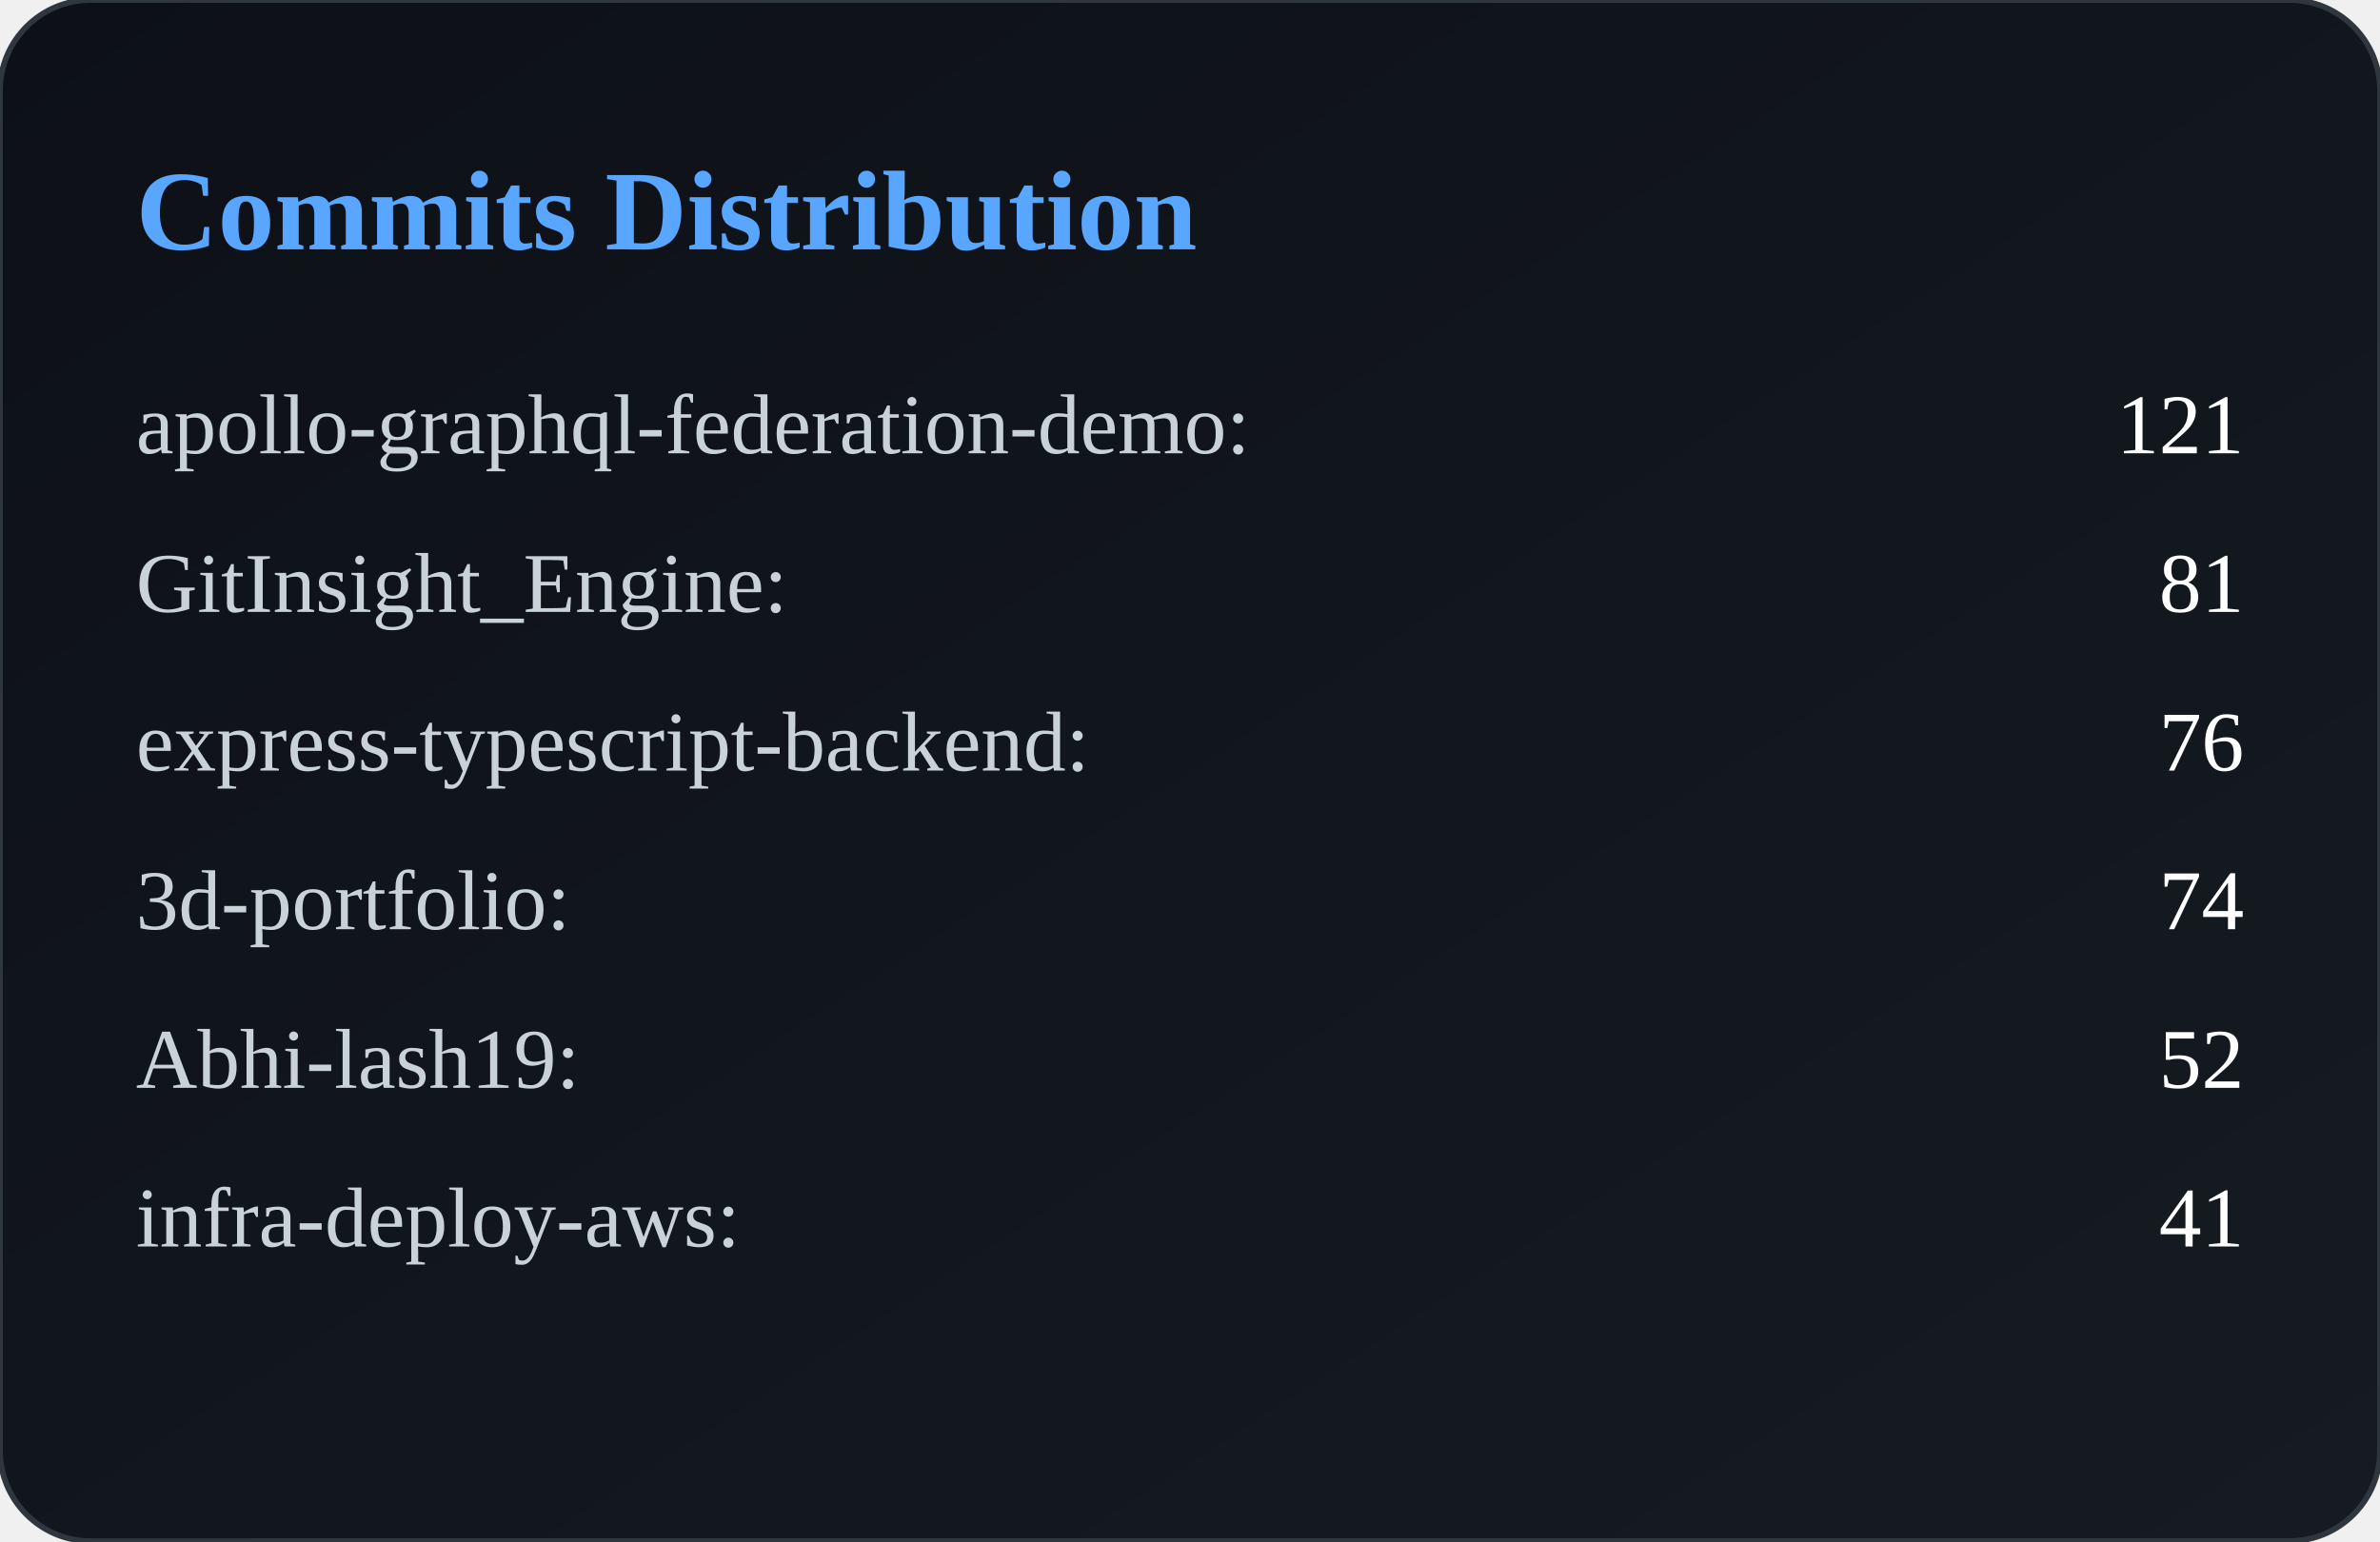
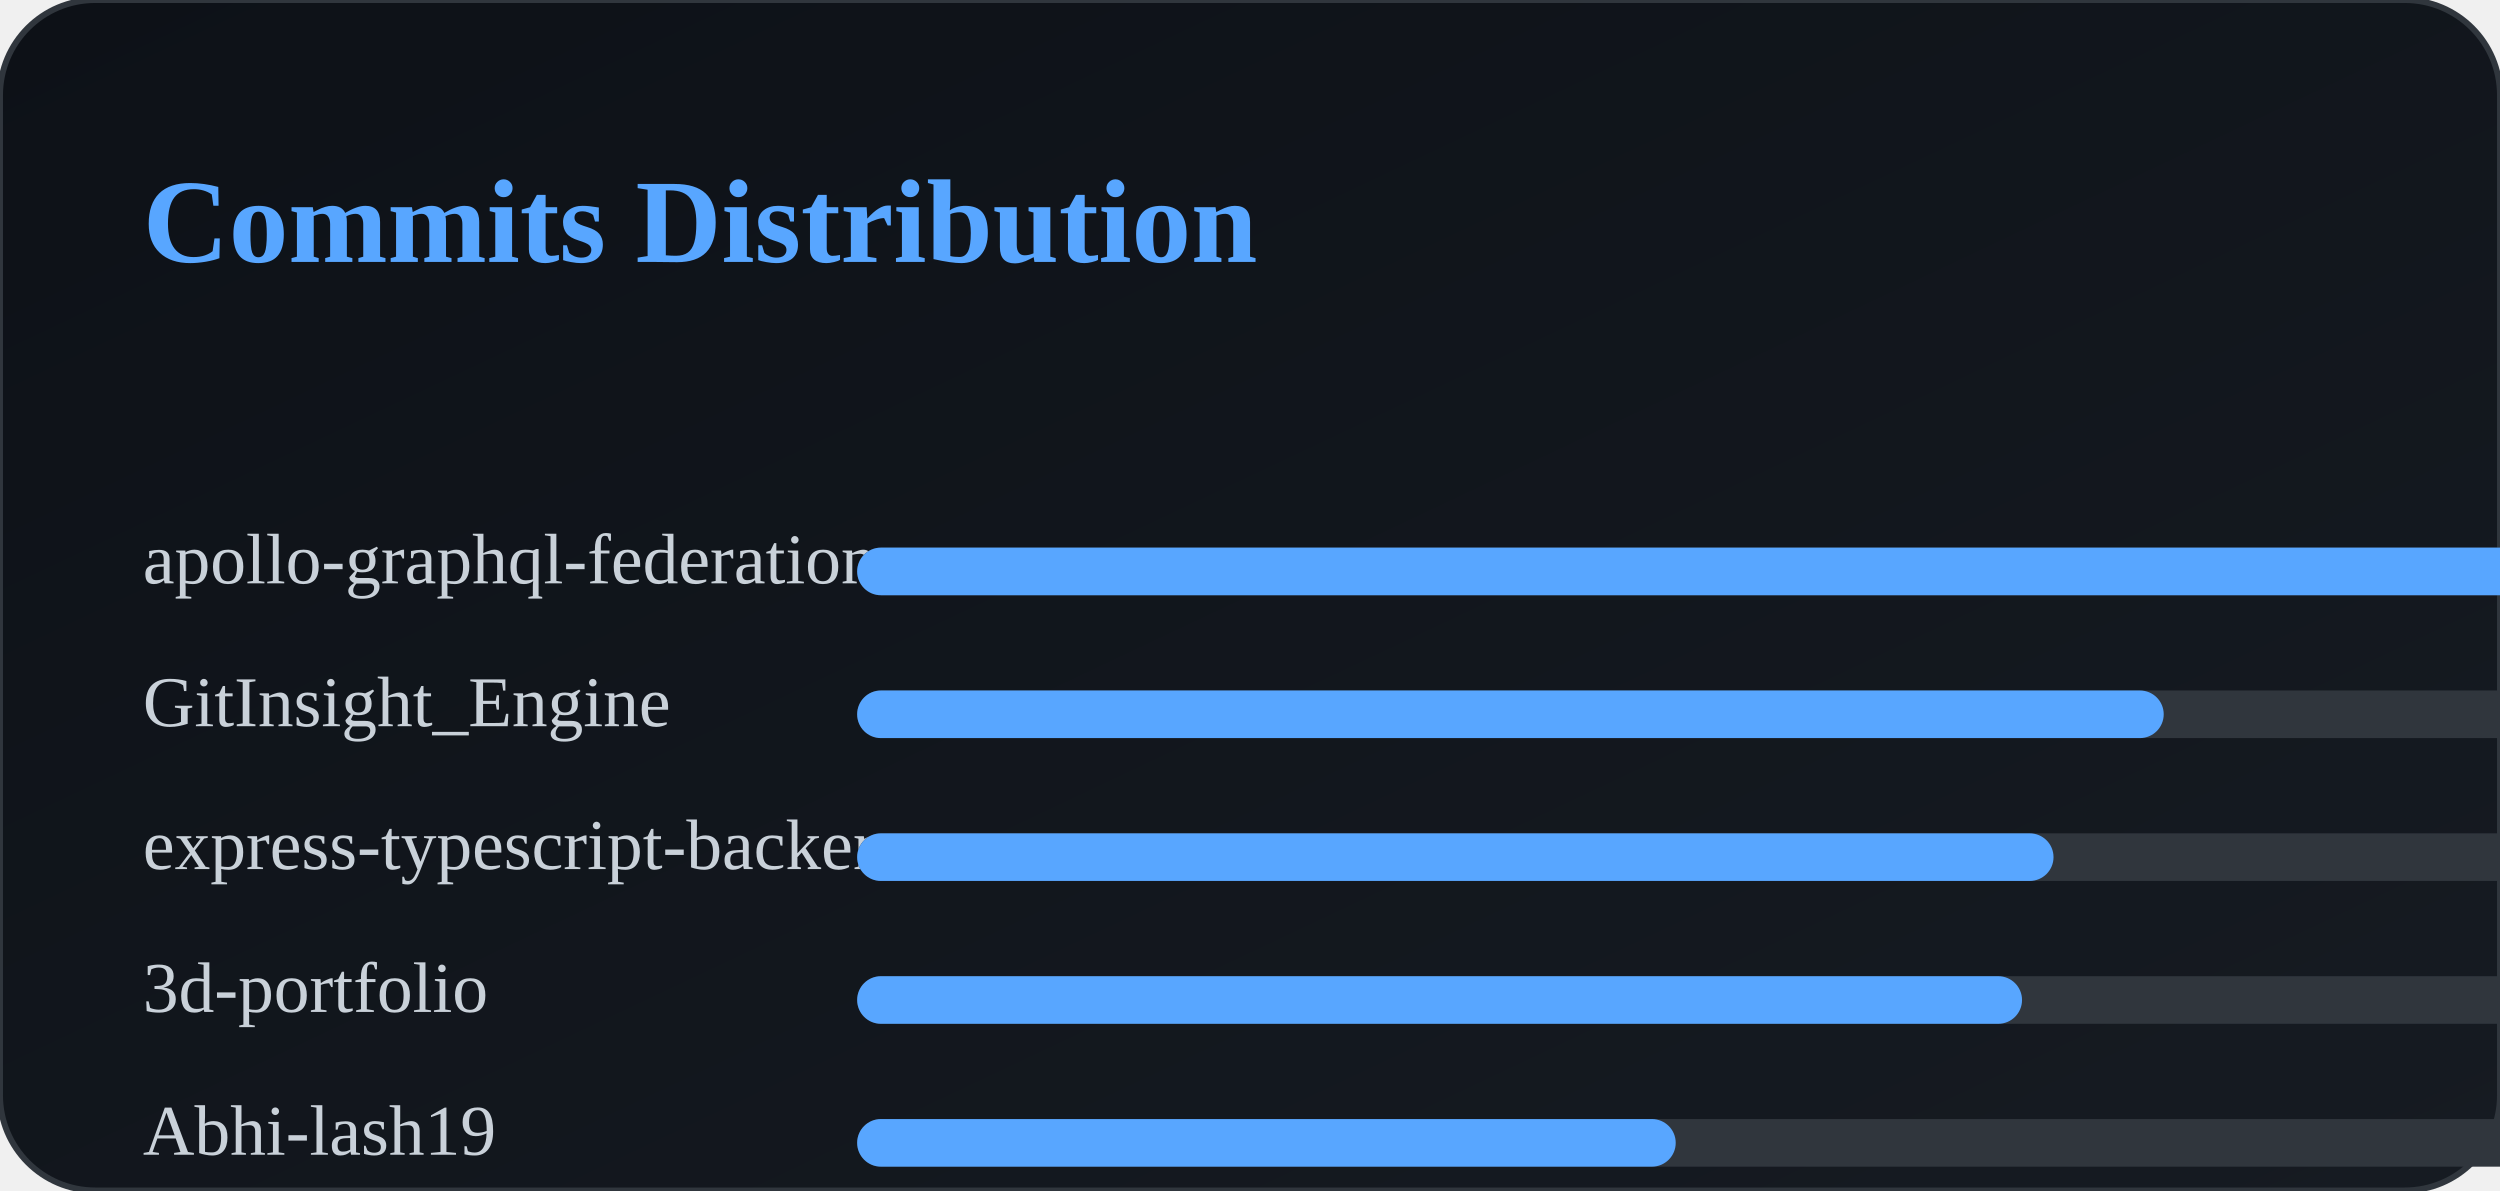
- <svg xmlns="http://www.w3.org/2000/svg" width="420" height="272" viewBox="0 0 420 272">
+ <svg xmlns="http://www.w3.org/2000/svg" width="420" height="200" viewBox="0 0 420 200">
  <defs>
-     <linearGradient id="bg" x1="0" y1="0" x2="1" y2="1">
+     <linearGradient id="cardBg" x1="0" y1="0" x2="1" y2="1">
      <stop offset="0%" stop-color="#0d1117" />
      <stop offset="100%" stop-color="#161b22" />
    </linearGradient>
  </defs>
-   <rect width="100%" height="100%" rx="16" fill="url(#bg)" stroke="#30363d" />
+   <rect width="100%" height="100%" rx="16" fill="url(#cardBg)" stroke="#30363d" />
  <text x="24" y="44" fill="#58a6ff" font-size="20" font-weight="600">
        Commits Distribution
    </text>
-   <text x="24" y="80" fill="#c9d1d9" font-size="15">
-             apollo-graphql-federation-demo:
-         </text>
-   <text x="396" y="80" fill="#ffffff" font-size="15" text-anchor="end">
-             121
-         </text>
-   <text x="24" y="108" fill="#c9d1d9" font-size="15">
-             GitInsight_Engine:
-         </text>
-   <text x="396" y="108" fill="#ffffff" font-size="15" text-anchor="end">
-             81
-         </text>
-   <text x="24" y="136" fill="#c9d1d9" font-size="15">
-             express-typescript-backend:
-         </text>
-   <text x="396" y="136" fill="#ffffff" font-size="15" text-anchor="end">
-             76
-         </text>
-   <text x="24" y="164" fill="#c9d1d9" font-size="15">
-             3d-portfolio:
-         </text>
-   <text x="396" y="164" fill="#ffffff" font-size="15" text-anchor="end">
-             74
-         </text>
-   <text x="24" y="192" fill="#c9d1d9" font-size="15">
-             Abhi-lash19:
-         </text>
-   <text x="396" y="192" fill="#ffffff" font-size="15" text-anchor="end">
-             52
-         </text>
-   <text x="24" y="220" fill="#c9d1d9" font-size="15">
-             infra-deploy-aws:
-         </text>
-   <text x="396" y="220" fill="#ffffff" font-size="15" text-anchor="end">
-             41
-         </text>
+   <g transform="translate(24, 80)">
+     <g>
+       <text x="0" y="18" fill="#c9d1d9" font-size="12">
+         apollo-graphql-federation…
+       </text>
+       <rect x="120" y="12" width="320" height="8" rx="4" fill="#30363d" />
+       <rect x="120" y="12" width="320" height="8" rx="4" fill="#58a6ff" />
+       <text x="448" y="18" fill="#8b949e" font-size="11" text-anchor="start">
+         100%
+       </text>
+       <text x="0" y="42" fill="#c9d1d9" font-size="12">
+         GitInsight_Engine
+       </text>
+       <rect x="120" y="36" width="320" height="8" rx="4" fill="#30363d" />
+       <rect x="120" y="36" width="219.504" height="8" rx="4" fill="#58a6ff" />
+       <text x="448" y="42" fill="#8b949e" font-size="11" text-anchor="start">
+         69%
+       </text>
+       <text x="0" y="66" fill="#c9d1d9" font-size="12">
+         express-typescript-backen…
+       </text>
+       <rect x="120" y="60" width="320" height="8" rx="4" fill="#30363d" />
+       <rect x="120" y="60" width="200.992" height="8" rx="4" fill="#58a6ff" />
+       <text x="448" y="66" fill="#8b949e" font-size="11" text-anchor="start">
+         63%
+       </text>
+       <text x="0" y="90" fill="#c9d1d9" font-size="12">
+         3d-portfolio
+       </text>
+       <rect x="120" y="84" width="320" height="8" rx="4" fill="#30363d" />
+       <rect x="120" y="84" width="195.702" height="8" rx="4" fill="#58a6ff" />
+       <text x="448" y="90" fill="#8b949e" font-size="11" text-anchor="start">
+         61%
+       </text>
+       <text x="0" y="114" fill="#c9d1d9" font-size="12">
+         Abhi-lash19
+       </text>
+       <rect x="120" y="108" width="320" height="8" rx="4" fill="#30363d" />
+       <rect x="120" y="108" width="137.521" height="8" rx="4" fill="#58a6ff" />
+       <text x="448" y="114" fill="#8b949e" font-size="11" text-anchor="start">
+         43%
+       </text>
+       <text x="0" y="138" fill="#c9d1d9" font-size="12">
+         infra-deploy-aws
+       </text>
+       <rect x="120" y="132" width="320" height="8" rx="4" fill="#30363d" />
+       <rect x="120" y="132" width="108.43" height="8" rx="4" fill="#58a6ff" />
+       <text x="448" y="138" fill="#8b949e" font-size="11" text-anchor="start">
+         34%
+       </text>
+     </g>
+   </g>
</svg>
